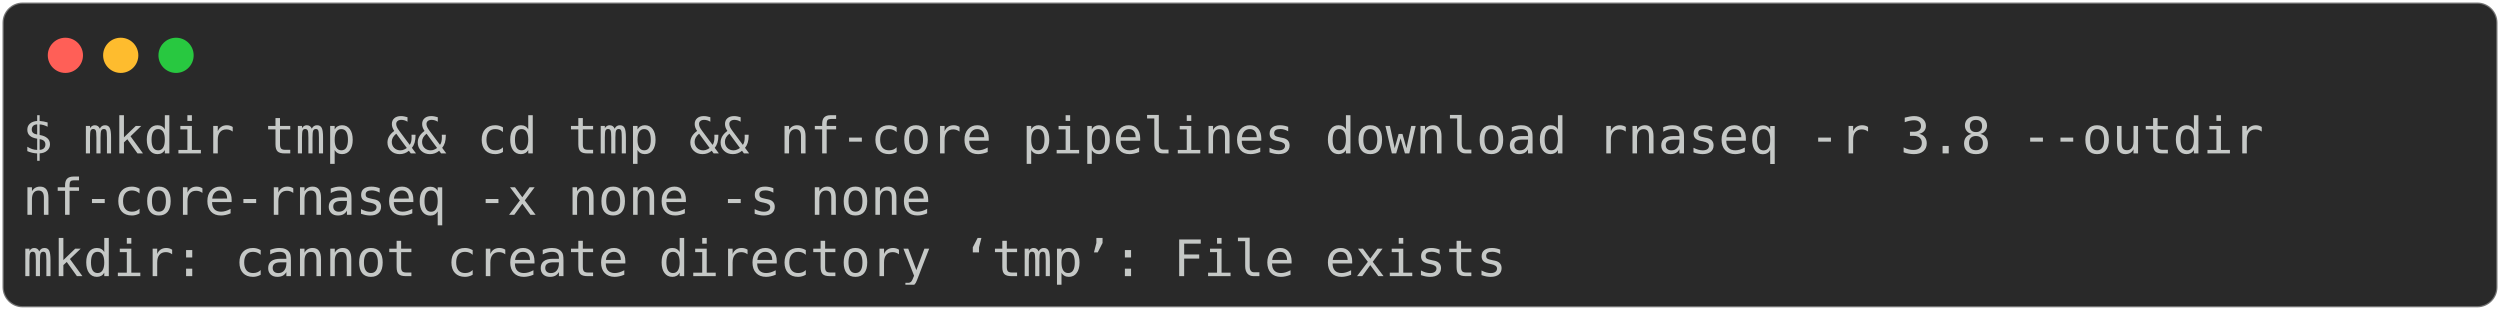
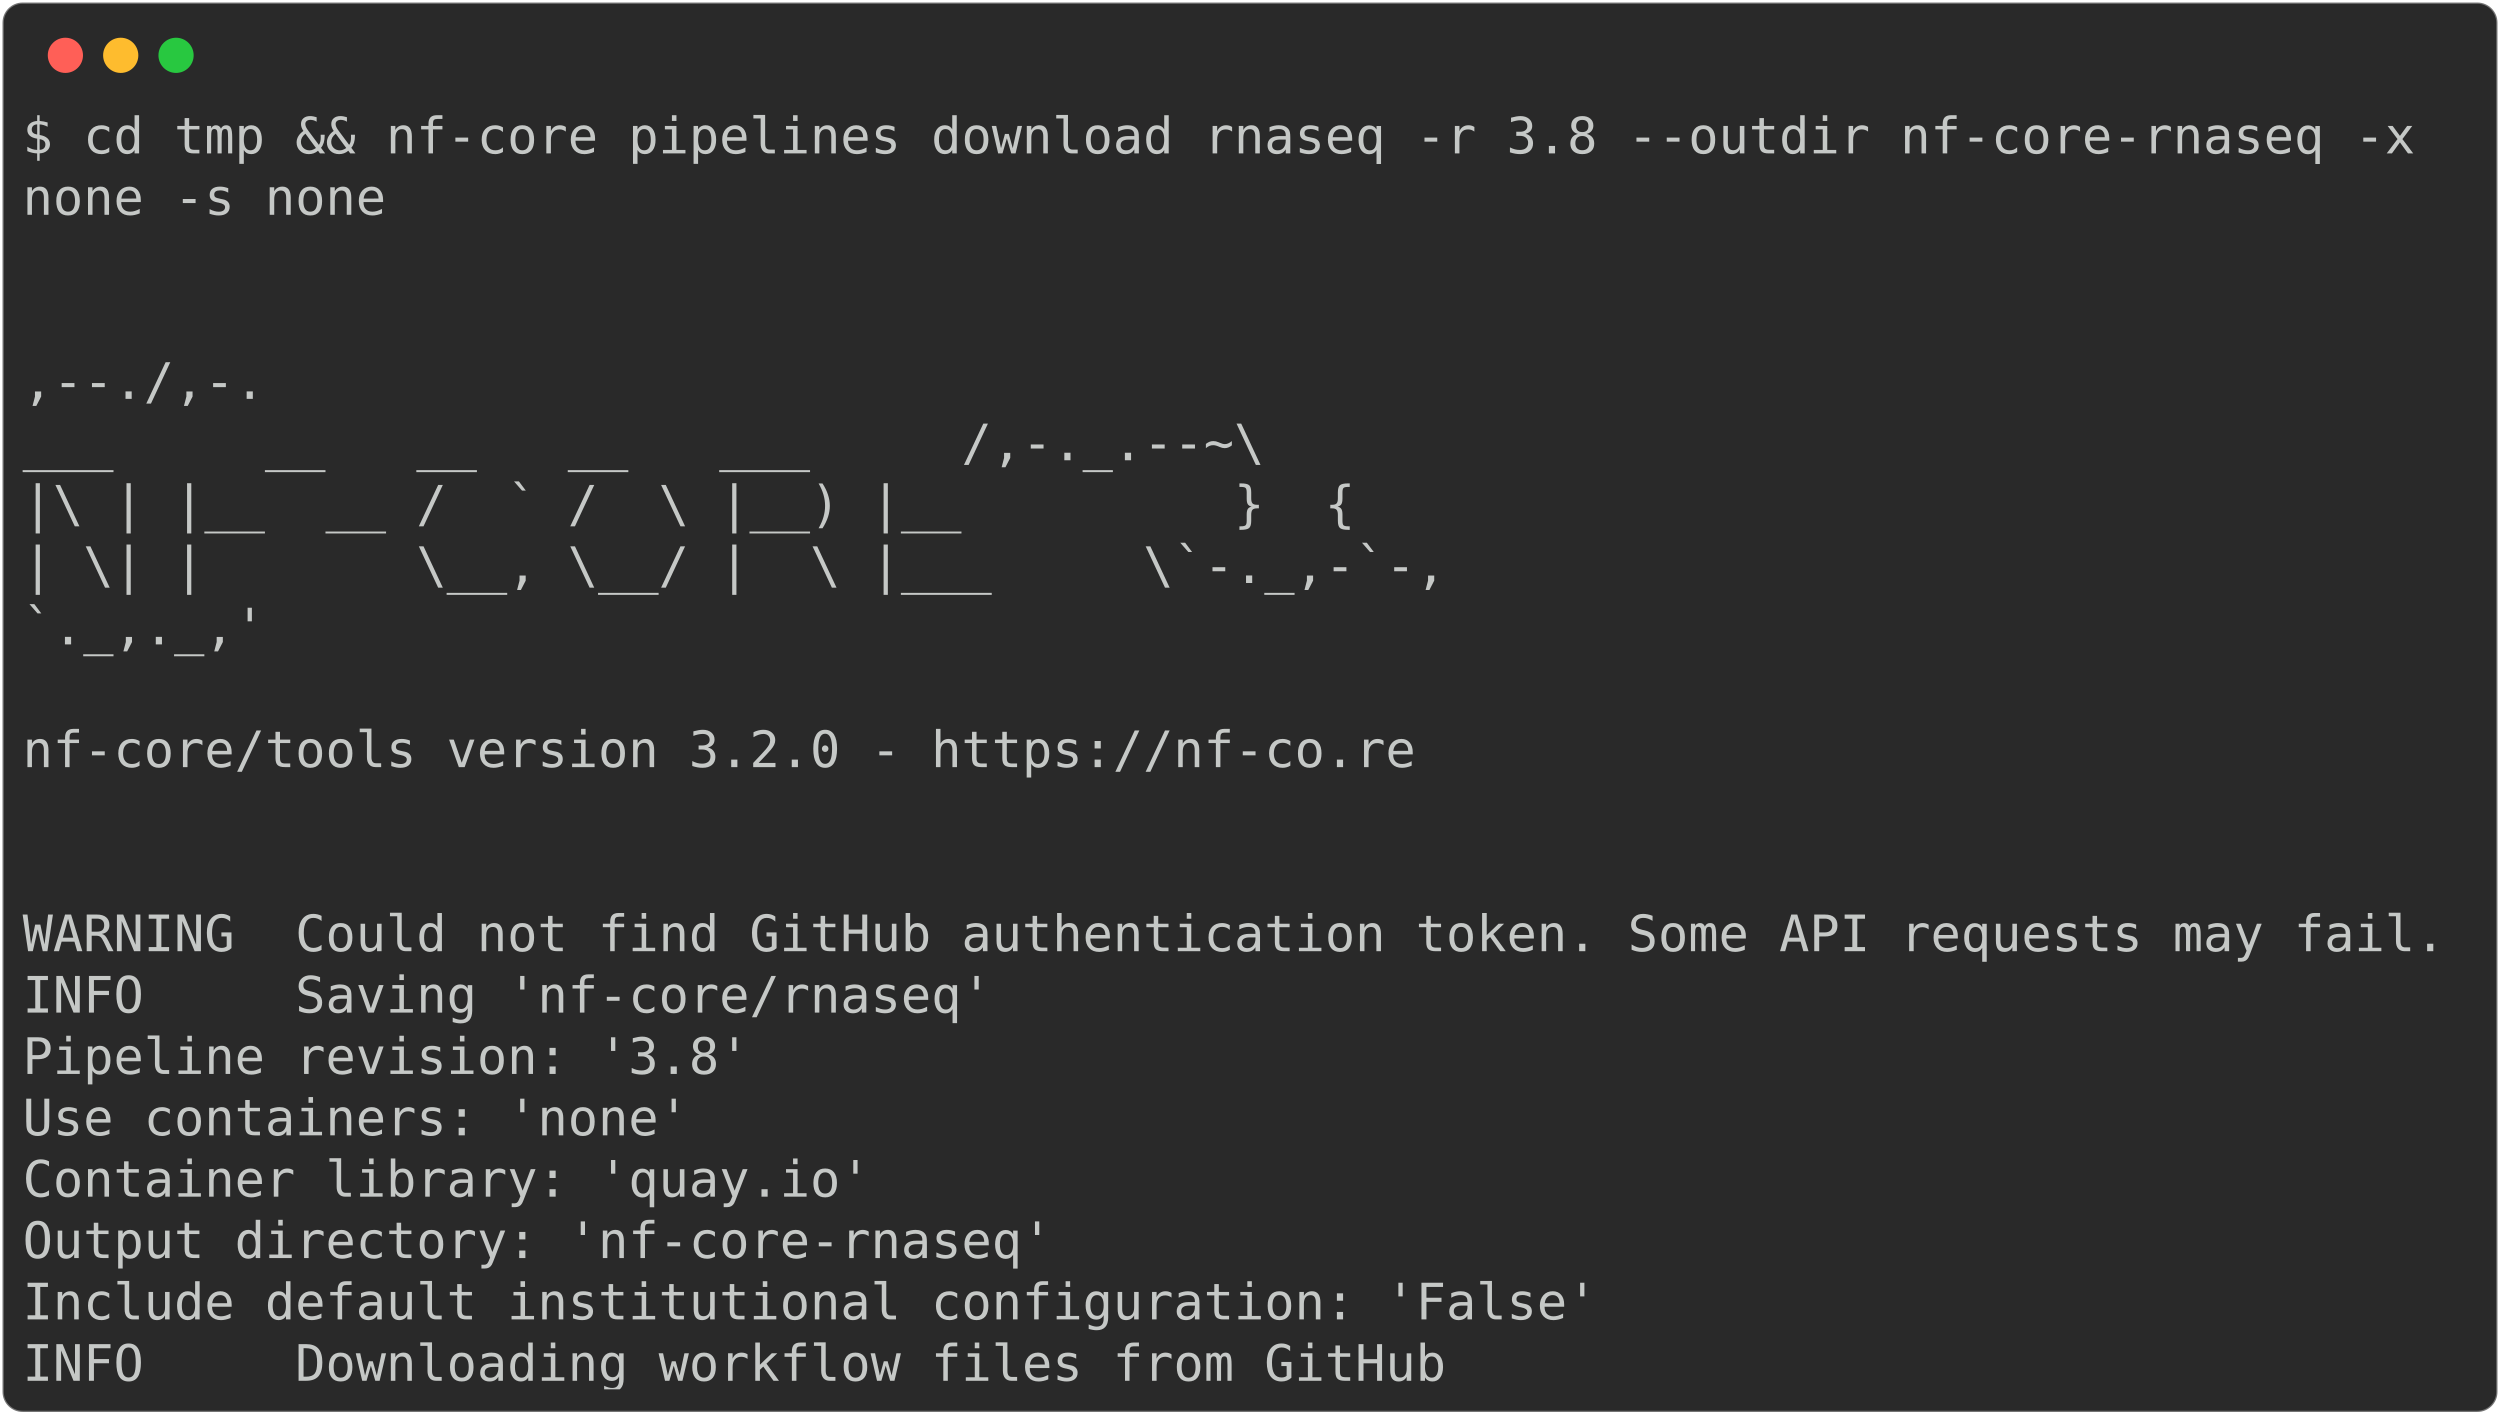
- <svg xmlns="http://www.w3.org/2000/svg" class="rich-terminal" viewBox="0 0 994 123.2">
+ <svg xmlns="http://www.w3.org/2000/svg" class="rich-terminal" viewBox="0 0 994 562.4">
  <style>

    @font-face {
        font-family: "Fira Code";
        src: local("FiraCode-Regular"),
                url("https://cdnjs.cloudflare.com/ajax/libs/firacode/6.2.0/woff2/FiraCode-Regular.woff2") format("woff2"),
                url("https://cdnjs.cloudflare.com/ajax/libs/firacode/6.2.0/woff/FiraCode-Regular.woff") format("woff");
        font-style: normal;
        font-weight: 400;
    }
    @font-face {
        font-family: "Fira Code";
        src: local("FiraCode-Bold"),
                url("https://cdnjs.cloudflare.com/ajax/libs/firacode/6.2.0/woff2/FiraCode-Bold.woff2") format("woff2"),
                url("https://cdnjs.cloudflare.com/ajax/libs/firacode/6.2.0/woff/FiraCode-Bold.woff") format("woff");
        font-style: bold;
        font-weight: 700;
    }

-     .terminal-3493416840-matrix {
+     .terminal-1666161511-matrix {
        font-family: Fira Code, monospace;
        font-size: 20px;
        line-height: 24.4px;
        font-variant-east-asian: full-width;
    }

-     .terminal-3493416840-title {
+     .terminal-1666161511-title {
        font-size: 18px;
        font-weight: bold;
        font-family: arial;
    }

-     .terminal-3493416840-r1 { fill: #c5c8c6 }
+     .terminal-1666161511-r1 { fill: #c5c8c6 }
    </style>
  <defs>
-     <clipPath id="terminal-3493416840-clip-terminal">
-       <rect x="0" y="0" width="975.0" height="72.2" />
+     <clipPath id="terminal-1666161511-clip-terminal">
+       <rect x="0" y="0" width="975.0" height="511.4" />
    </clipPath>
-     <clipPath id="terminal-3493416840-line-0">
+     <clipPath id="terminal-1666161511-line-0">
      <rect x="0" y="1.5" width="976" height="24.65" />
    </clipPath>
-     <clipPath id="terminal-3493416840-line-1">
+     <clipPath id="terminal-1666161511-line-1">
      <rect x="0" y="25.9" width="976" height="24.65" />
    </clipPath>
+     <clipPath id="terminal-1666161511-line-2">
+       <rect x="0" y="50.3" width="976" height="24.65" />
+     </clipPath>
+     <clipPath id="terminal-1666161511-line-3">
+       <rect x="0" y="74.7" width="976" height="24.65" />
+     </clipPath>
+     <clipPath id="terminal-1666161511-line-4">
+       <rect x="0" y="99.1" width="976" height="24.65" />
+     </clipPath>
+     <clipPath id="terminal-1666161511-line-5">
+       <rect x="0" y="123.5" width="976" height="24.65" />
+     </clipPath>
+     <clipPath id="terminal-1666161511-line-6">
+       <rect x="0" y="147.9" width="976" height="24.65" />
+     </clipPath>
+     <clipPath id="terminal-1666161511-line-7">
+       <rect x="0" y="172.3" width="976" height="24.65" />
+     </clipPath>
+     <clipPath id="terminal-1666161511-line-8">
+       <rect x="0" y="196.7" width="976" height="24.65" />
+     </clipPath>
+     <clipPath id="terminal-1666161511-line-9">
+       <rect x="0" y="221.1" width="976" height="24.65" />
+     </clipPath>
+     <clipPath id="terminal-1666161511-line-10">
+       <rect x="0" y="245.5" width="976" height="24.65" />
+     </clipPath>
+     <clipPath id="terminal-1666161511-line-11">
+       <rect x="0" y="269.9" width="976" height="24.65" />
+     </clipPath>
+     <clipPath id="terminal-1666161511-line-12">
+       <rect x="0" y="294.3" width="976" height="24.65" />
+     </clipPath>
+     <clipPath id="terminal-1666161511-line-13">
+       <rect x="0" y="318.7" width="976" height="24.65" />
+     </clipPath>
+     <clipPath id="terminal-1666161511-line-14">
+       <rect x="0" y="343.1" width="976" height="24.65" />
+     </clipPath>
+     <clipPath id="terminal-1666161511-line-15">
+       <rect x="0" y="367.5" width="976" height="24.65" />
+     </clipPath>
+     <clipPath id="terminal-1666161511-line-16">
+       <rect x="0" y="391.9" width="976" height="24.65" />
+     </clipPath>
+     <clipPath id="terminal-1666161511-line-17">
+       <rect x="0" y="416.3" width="976" height="24.65" />
+     </clipPath>
+     <clipPath id="terminal-1666161511-line-18">
+       <rect x="0" y="440.7" width="976" height="24.65" />
+     </clipPath>
+     <clipPath id="terminal-1666161511-line-19">
+       <rect x="0" y="465.1" width="976" height="24.65" />
+     </clipPath>
  </defs>
-   <rect fill="#292929" stroke="rgba(255,255,255,0.35)" stroke-width="1" x="1" y="1" width="992" height="121.2" rx="8" />
+   <rect fill="#292929" stroke="rgba(255,255,255,0.35)" stroke-width="1" x="1" y="1" width="992" height="560.4" rx="8" />
  <g transform="translate(26,22)">
    <circle cx="0" cy="0" r="7" fill="#ff5f57" />
    <circle cx="22" cy="0" r="7" fill="#febc2e" />
    <circle cx="44" cy="0" r="7" fill="#28c840" />
  </g>
-   <g transform="translate(9, 41)" clip-path="url(#terminal-3493416840-clip-terminal)">
-     <g class="terminal-3493416840-matrix">
-       <text class="terminal-3493416840-r1" x="0" y="20" textLength="915" clip-path="url(#terminal-3493416840-line-0)">$ mkdir tmp &amp;&amp; cd tmp &amp;&amp; nf-core pipelines download rnaseq -r 3.8 --outdir </text>
-       <text class="terminal-3493416840-r1" x="976" y="20" textLength="12.2" clip-path="url(#terminal-3493416840-line-0)">
+   <g transform="translate(9, 41)" clip-path="url(#terminal-1666161511-clip-terminal)">
+     <g class="terminal-1666161511-matrix">
+       <text class="terminal-1666161511-r1" x="0" y="20" textLength="976" clip-path="url(#terminal-1666161511-line-0)">$ cd tmp &amp;&amp; nf-core pipelines download rnaseq -r 3.8 --outdir nf-core-rnaseq -x </text>
+       <text class="terminal-1666161511-r1" x="976" y="20" textLength="12.2" clip-path="url(#terminal-1666161511-line-0)">
</text>
-       <text class="terminal-3493416840-r1" x="0" y="44.4" textLength="366" clip-path="url(#terminal-3493416840-line-1)">nf-core-rnaseq -x none -s none</text>
-       <text class="terminal-3493416840-r1" x="976" y="44.4" textLength="12.2" clip-path="url(#terminal-3493416840-line-1)">
+       <text class="terminal-1666161511-r1" x="0" y="44.4" textLength="146.4" clip-path="url(#terminal-1666161511-line-1)">none -s none</text>
+       <text class="terminal-1666161511-r1" x="976" y="44.4" textLength="12.2" clip-path="url(#terminal-1666161511-line-1)">
</text>
-       <text class="terminal-3493416840-r1" x="0" y="68.8" textLength="597.8" clip-path="url(#terminal-3493416840-line-2)">mkdir: cannot create directory ‘tmp’: File exists</text>
-       <text class="terminal-3493416840-r1" x="976" y="68.8" textLength="12.2" clip-path="url(#terminal-3493416840-line-2)">
+       <text class="terminal-1666161511-r1" x="976" y="68.8" textLength="12.2" clip-path="url(#terminal-1666161511-line-2)">
+ </text>
+       <text class="terminal-1666161511-r1" x="976" y="93.2" textLength="12.2" clip-path="url(#terminal-1666161511-line-3)">
+ </text>
+       <text class="terminal-1666161511-r1" x="0" y="117.6" textLength="610" clip-path="url(#terminal-1666161511-line-4)">                                          ,--./,-.</text>
+       <text class="terminal-1666161511-r1" x="976" y="117.6" textLength="12.2" clip-path="url(#terminal-1666161511-line-4)">
+ </text>
+       <text class="terminal-1666161511-r1" x="0" y="142" textLength="634.4" clip-path="url(#terminal-1666161511-line-5)">          ___     __   __   __   ___     /,-._.--~\ </text>
+       <text class="terminal-1666161511-r1" x="976" y="142" textLength="12.2" clip-path="url(#terminal-1666161511-line-5)">
+ </text>
+       <text class="terminal-1666161511-r1" x="0" y="166.4" textLength="585.6" clip-path="url(#terminal-1666161511-line-6)">    |\ | |__  __ /  ` /  \ |__) |__         }  {</text>
+       <text class="terminal-1666161511-r1" x="976" y="166.4" textLength="12.2" clip-path="url(#terminal-1666161511-line-6)">
+ </text>
+       <text class="terminal-1666161511-r1" x="0" y="190.8" textLength="622.2" clip-path="url(#terminal-1666161511-line-7)">    | \| |       \__, \__/ |  \ |___     \`-._,-`-,</text>
+       <text class="terminal-1666161511-r1" x="976" y="190.8" textLength="12.2" clip-path="url(#terminal-1666161511-line-7)">
+ </text>
+       <text class="terminal-1666161511-r1" x="0" y="215.2" textLength="610" clip-path="url(#terminal-1666161511-line-8)">                                          `._,._,'</text>
+       <text class="terminal-1666161511-r1" x="976" y="215.2" textLength="12.2" clip-path="url(#terminal-1666161511-line-8)">
+ </text>
+       <text class="terminal-1666161511-r1" x="976" y="239.6" textLength="12.2" clip-path="url(#terminal-1666161511-line-9)">
+ </text>
+       <text class="terminal-1666161511-r1" x="0" y="264" textLength="610" clip-path="url(#terminal-1666161511-line-10)">    nf-core/tools version 3.2.0 - https://nf-co.re</text>
+       <text class="terminal-1666161511-r1" x="976" y="264" textLength="12.2" clip-path="url(#terminal-1666161511-line-10)">
+ </text>
+       <text class="terminal-1666161511-r1" x="976" y="288.4" textLength="12.2" clip-path="url(#terminal-1666161511-line-11)">
+ </text>
+       <text class="terminal-1666161511-r1" x="976" y="312.8" textLength="12.2" clip-path="url(#terminal-1666161511-line-12)">
+ </text>
+       <text class="terminal-1666161511-r1" x="0" y="337.2" textLength="976" clip-path="url(#terminal-1666161511-line-13)">WARNING  Could not find GitHub authentication token. Some API requests may fail.</text>
+       <text class="terminal-1666161511-r1" x="976" y="337.2" textLength="12.2" clip-path="url(#terminal-1666161511-line-13)">
+ </text>
+       <text class="terminal-1666161511-r1" x="0" y="361.6" textLength="976" clip-path="url(#terminal-1666161511-line-14)">INFO     Saving 'nf-core/rnaseq'                                                </text>
+       <text class="terminal-1666161511-r1" x="976" y="361.6" textLength="12.2" clip-path="url(#terminal-1666161511-line-14)">
+ </text>
+       <text class="terminal-1666161511-r1" x="0" y="386" textLength="976" clip-path="url(#terminal-1666161511-line-15)">          Pipeline revision: '3.8'                                              </text>
+       <text class="terminal-1666161511-r1" x="976" y="386" textLength="12.2" clip-path="url(#terminal-1666161511-line-15)">
+ </text>
+       <text class="terminal-1666161511-r1" x="0" y="410.4" textLength="976" clip-path="url(#terminal-1666161511-line-16)">          Use containers: 'none'                                                </text>
+       <text class="terminal-1666161511-r1" x="976" y="410.4" textLength="12.2" clip-path="url(#terminal-1666161511-line-16)">
+ </text>
+       <text class="terminal-1666161511-r1" x="0" y="434.8" textLength="976" clip-path="url(#terminal-1666161511-line-17)">          Container library: 'quay.io'                                          </text>
+       <text class="terminal-1666161511-r1" x="976" y="434.8" textLength="12.2" clip-path="url(#terminal-1666161511-line-17)">
+ </text>
+       <text class="terminal-1666161511-r1" x="0" y="459.2" textLength="976" clip-path="url(#terminal-1666161511-line-18)">          Output directory: 'nf-core-rnaseq'                                    </text>
+       <text class="terminal-1666161511-r1" x="976" y="459.2" textLength="12.2" clip-path="url(#terminal-1666161511-line-18)">
+ </text>
+       <text class="terminal-1666161511-r1" x="0" y="483.6" textLength="976" clip-path="url(#terminal-1666161511-line-19)">          Include default institutional configuration: 'False'                  </text>
+       <text class="terminal-1666161511-r1" x="976" y="483.6" textLength="12.2" clip-path="url(#terminal-1666161511-line-19)">
+ </text>
+       <text class="terminal-1666161511-r1" x="0" y="508" textLength="976" clip-path="url(#terminal-1666161511-line-20)">INFO     Downloading workflow files from GitHub                                 </text>
+       <text class="terminal-1666161511-r1" x="976" y="508" textLength="12.2" clip-path="url(#terminal-1666161511-line-20)">
</text>
    </g>
  </g>
</svg>
